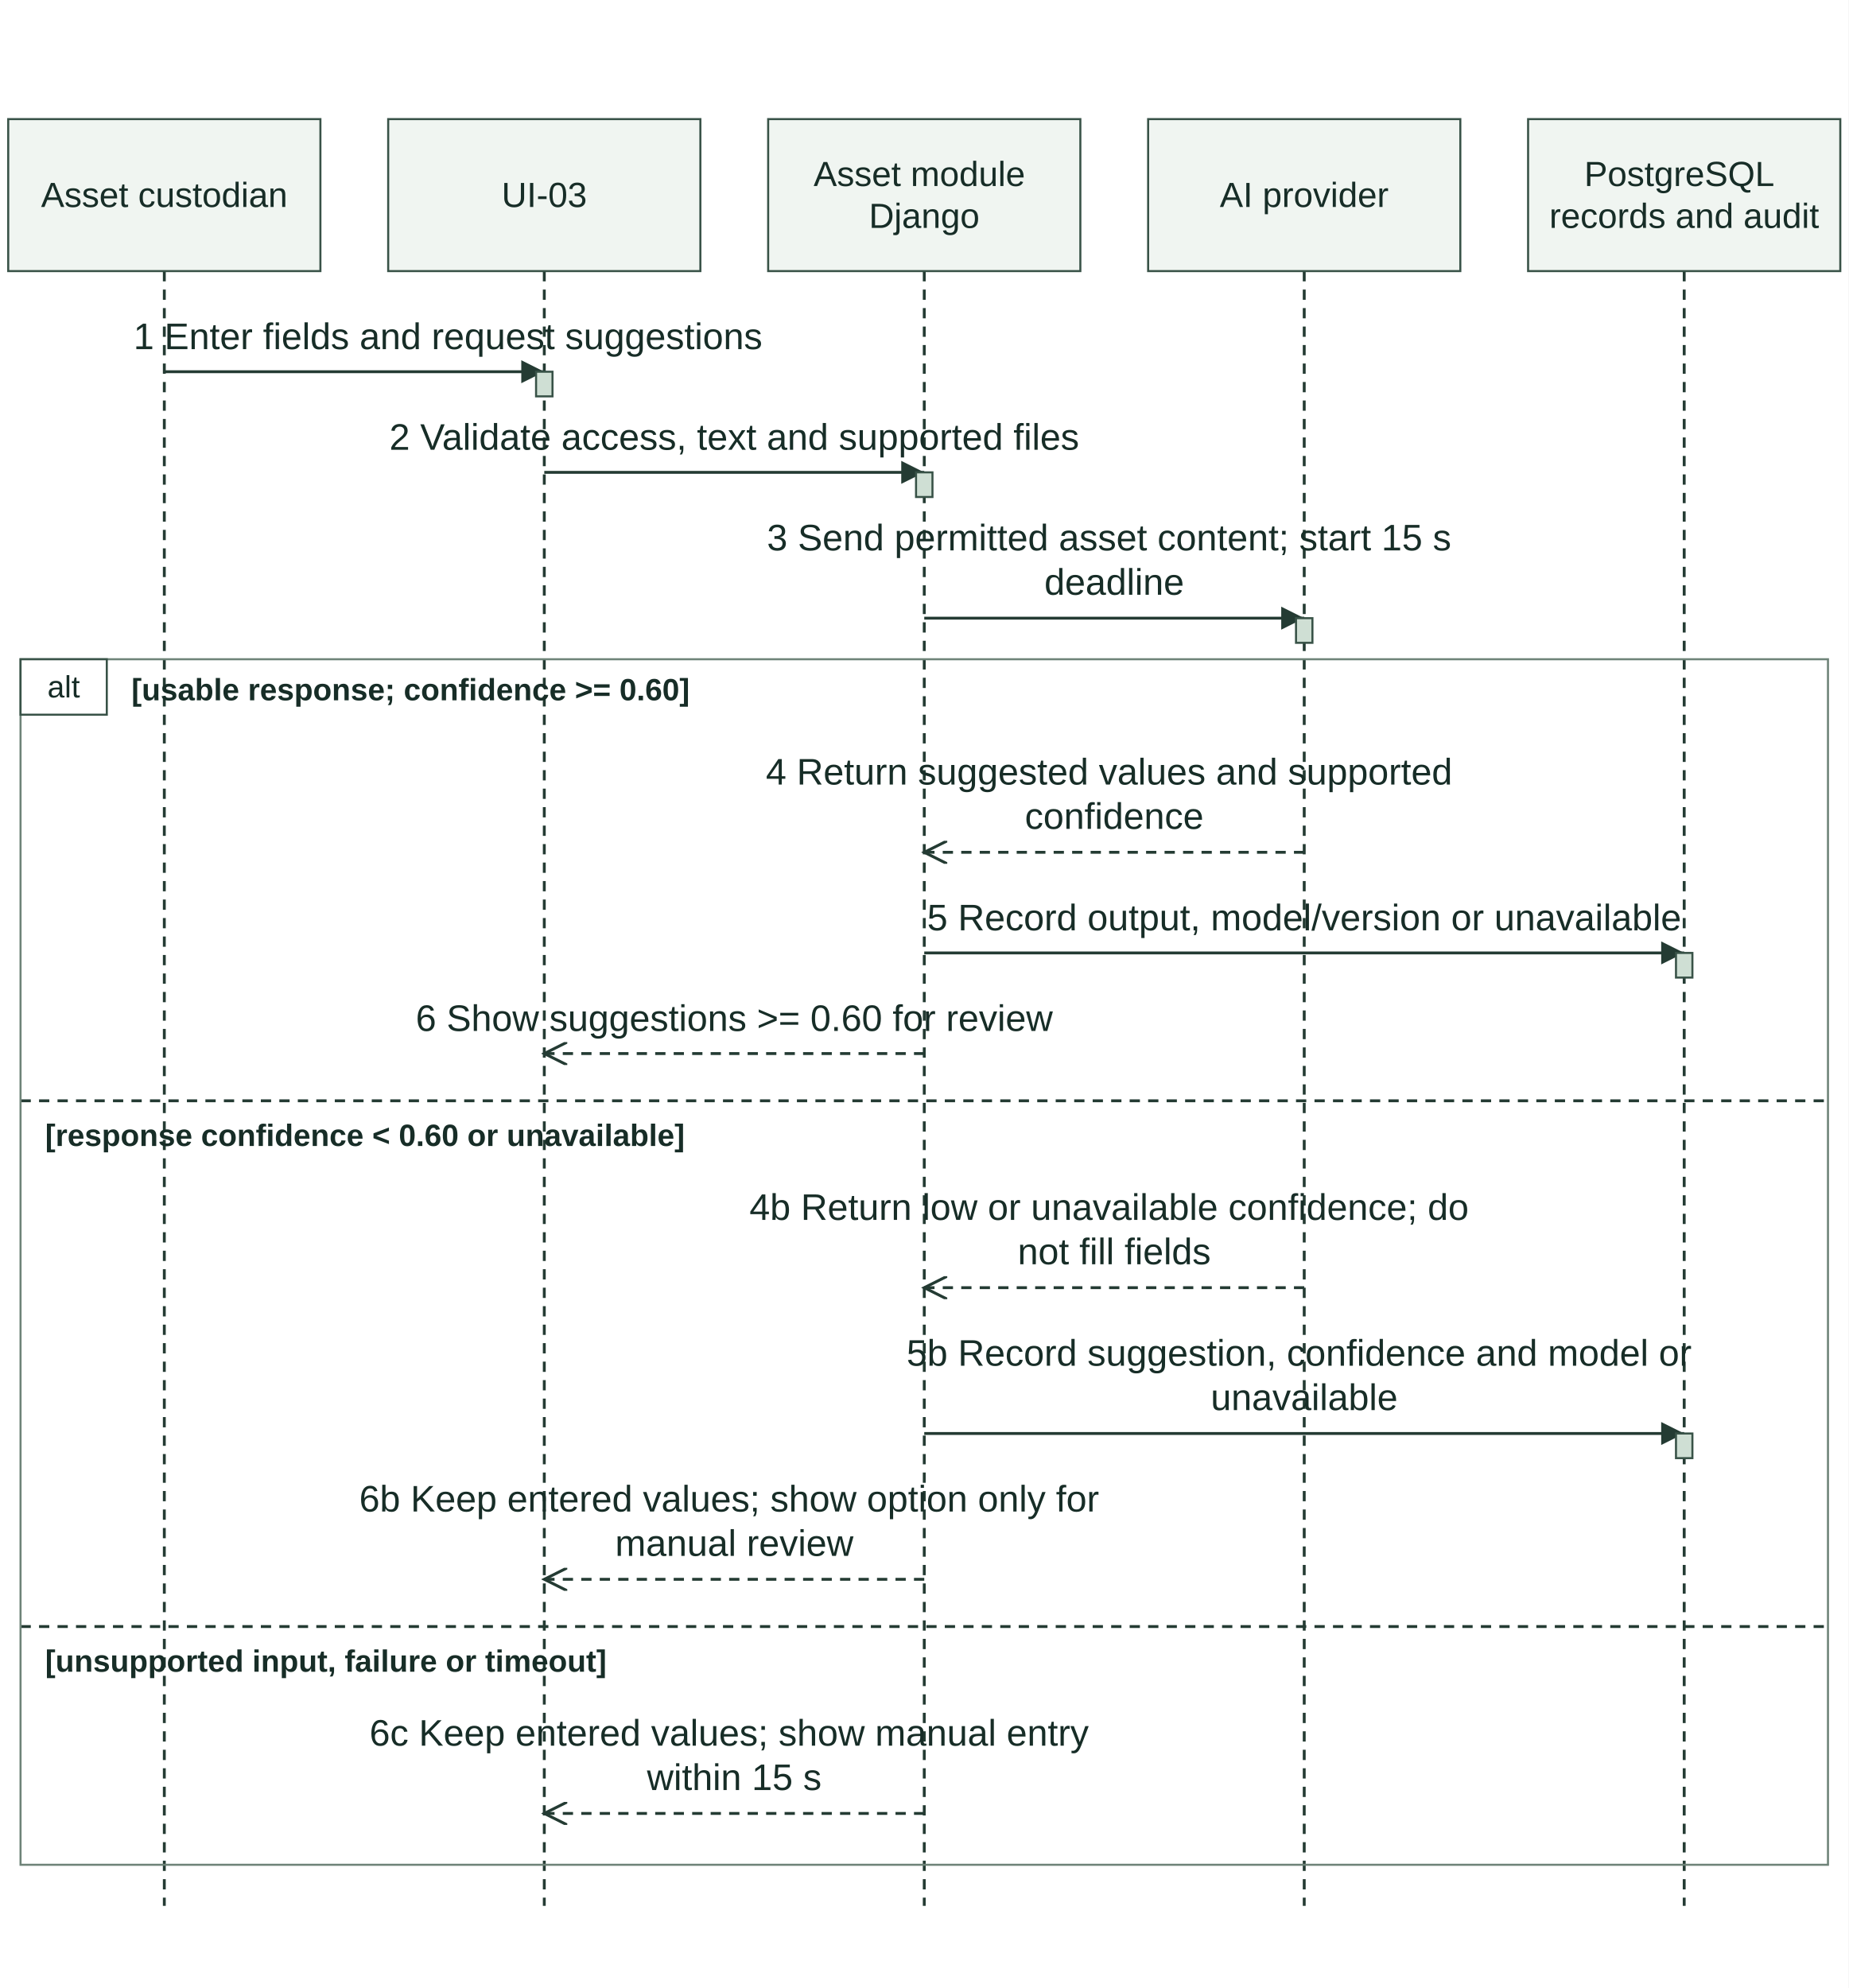
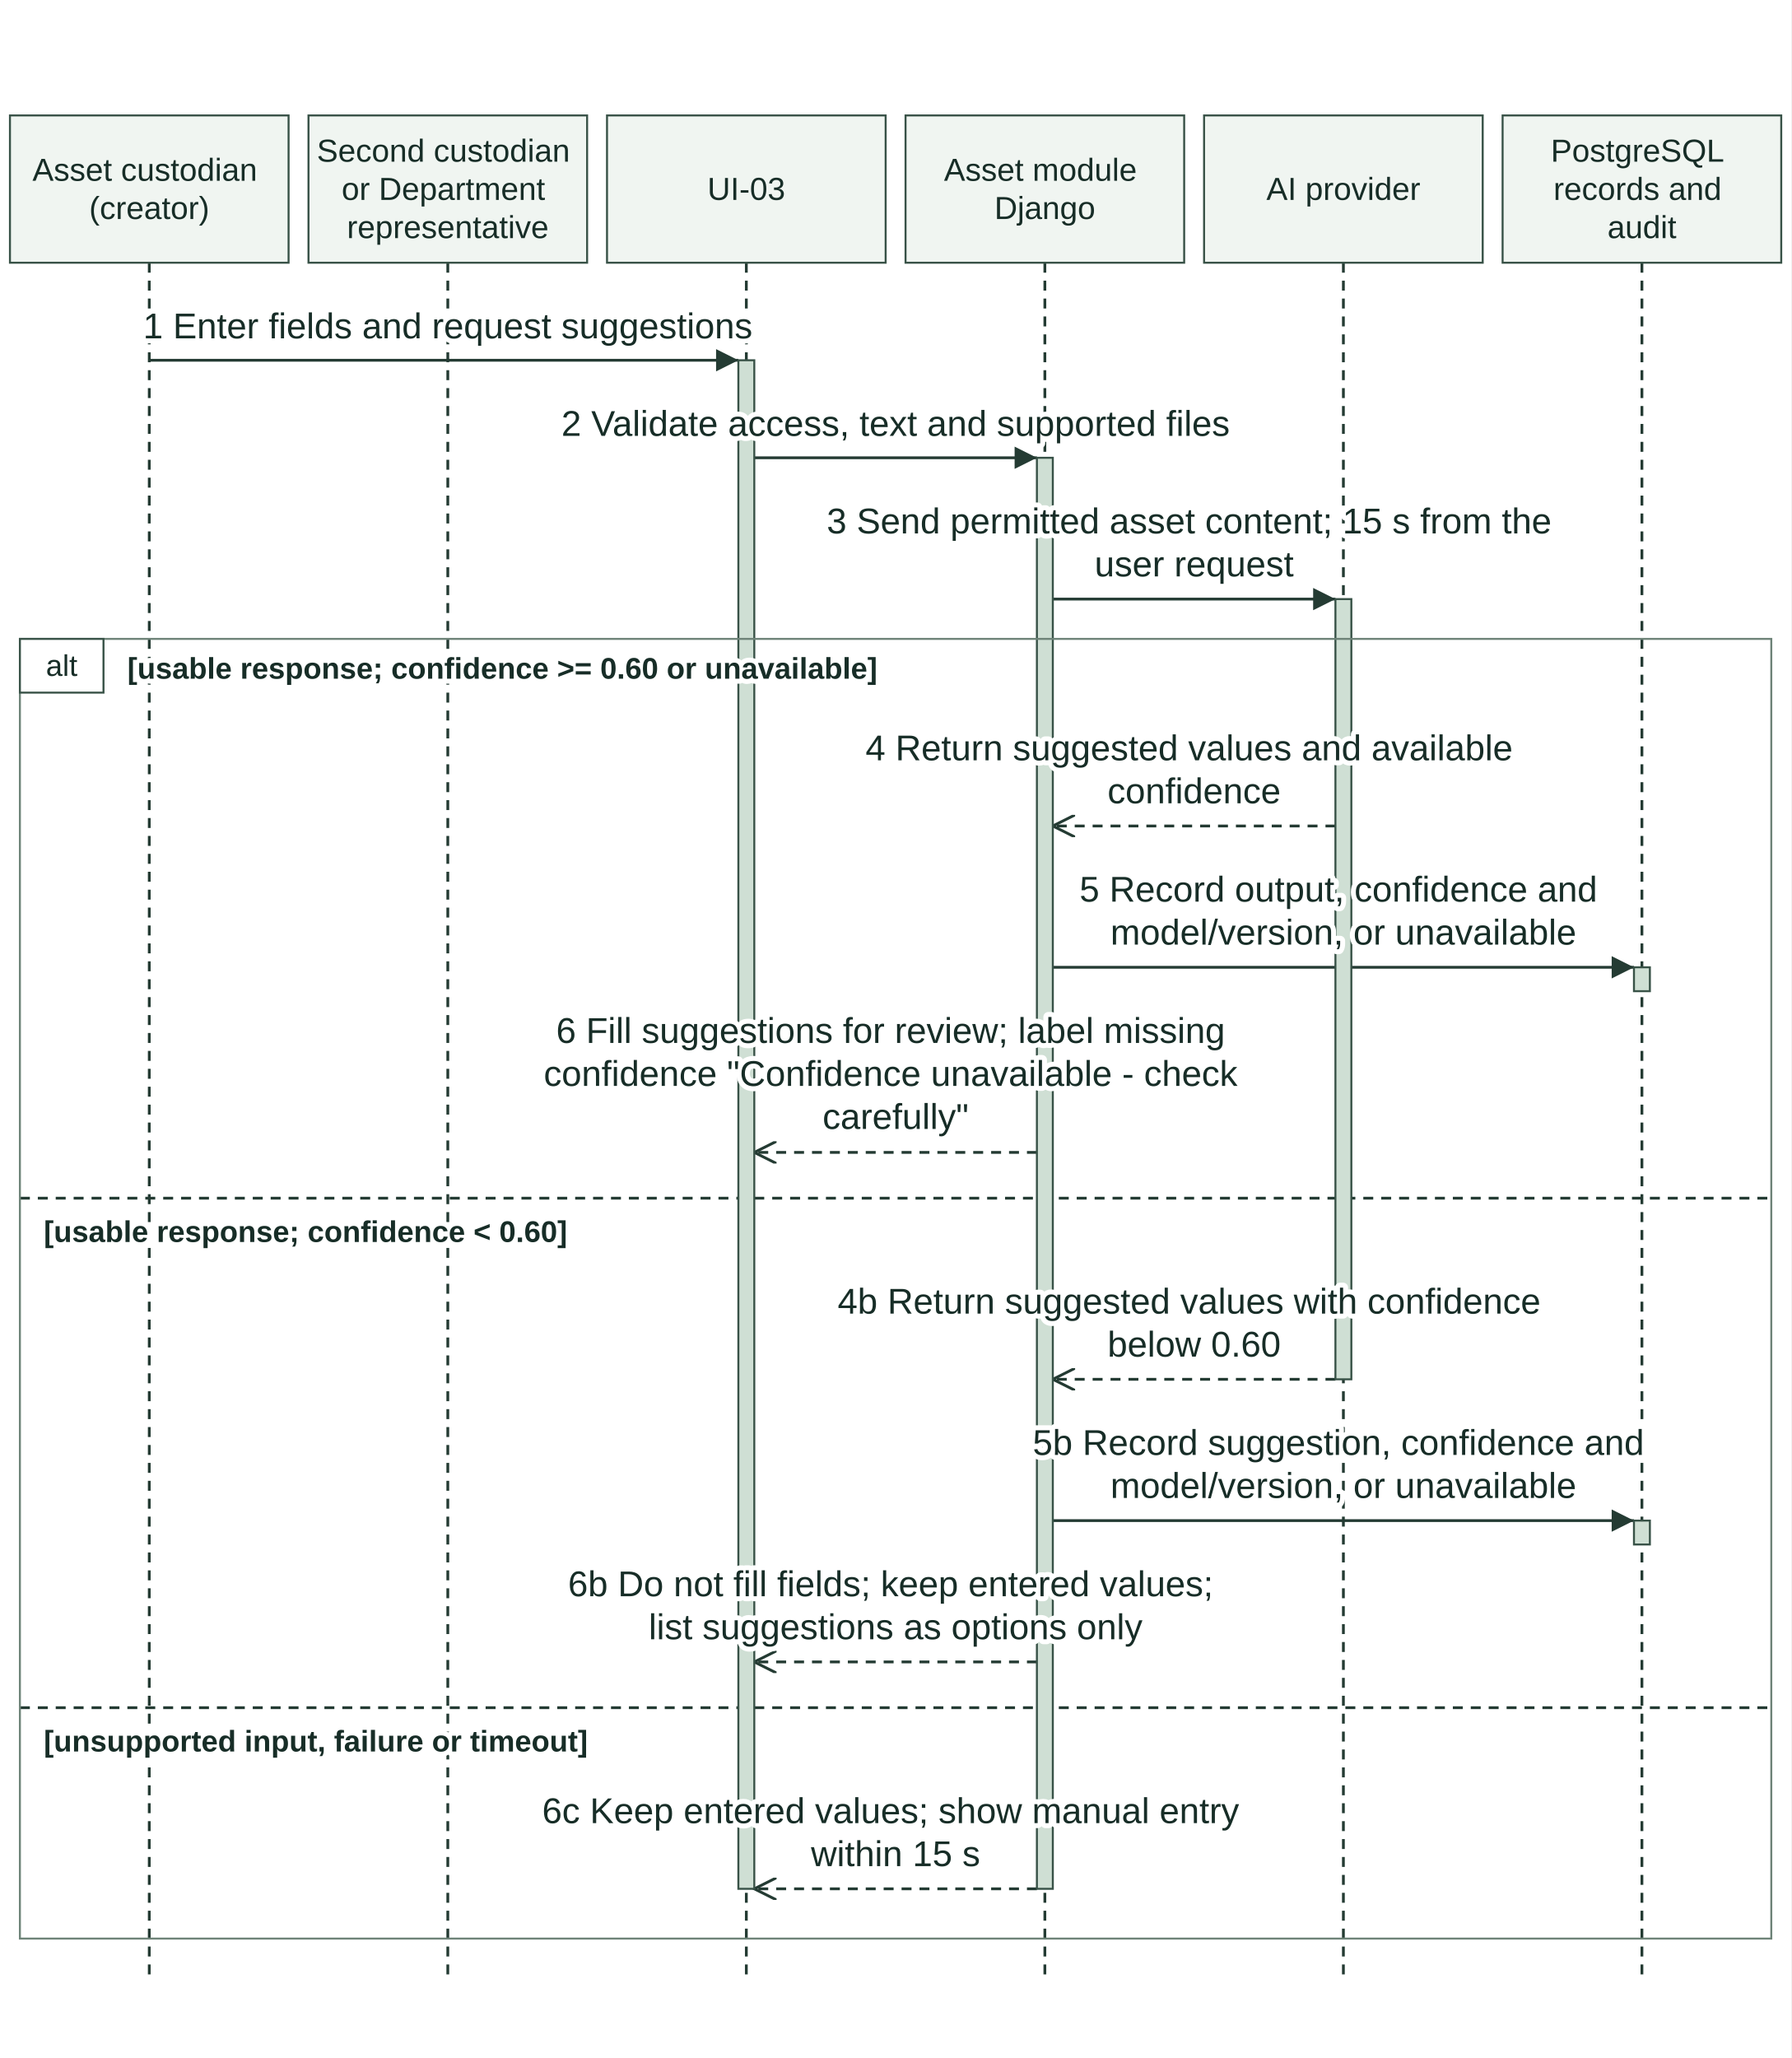
- <svg xmlns="http://www.w3.org/2000/svg" width="900" height="968" viewBox="0 0 900 968">
+ <svg xmlns="http://www.w3.org/2000/svg" width="900" height="1034" viewBox="0 0 900 1034">
  <defs>
    <marker id="arrow" markerWidth="9" markerHeight="8" refX="8" refY="4" orient="auto">
      <path d="M0,0 L8,4 L0,8 Z" fill="#243b33" />
    </marker>
    <marker id="open" markerWidth="9" markerHeight="8" refX="8" refY="4" orient="auto">
      <path d="M0,0 L8,4 L0,8" fill="none" stroke="#243b33" />
    </marker>
  </defs>
  <rect width="100%" height="100%" fill="white" />
-   <polyline points="80,181 265,181" fill="none" stroke="#243b33" stroke-width="1.4" marker-end="url(#arrow)" />
-   <polyline points="265,230 450,230" fill="none" stroke="#243b33" stroke-width="1.4" marker-end="url(#arrow)" />
-   <polyline points="450,301 635,301" fill="none" stroke="#243b33" stroke-width="1.4" marker-end="url(#arrow)" />
-   <polyline points="635,415 450,415" fill="none" stroke="#243b33" stroke-width="1.4" stroke-dasharray="5 4" marker-end="url(#open)" />
-   <polyline points="450,464 820,464" fill="none" stroke="#243b33" stroke-width="1.4" marker-end="url(#arrow)" />
-   <polyline points="450,513 265,513" fill="none" stroke="#243b33" stroke-width="1.4" stroke-dasharray="5 4" marker-end="url(#open)" />
-   <polyline points="10,536 890,536" fill="none" stroke="#243b33" stroke-width="1.4" stroke-dasharray="5 4" />
-   <polyline points="635,627 450,627" fill="none" stroke="#243b33" stroke-width="1.4" stroke-dasharray="5 4" marker-end="url(#open)" />
-   <polyline points="450,698 820,698" fill="none" stroke="#243b33" stroke-width="1.4" marker-end="url(#arrow)" />
-   <polyline points="450,769 265,769" fill="none" stroke="#243b33" stroke-width="1.4" stroke-dasharray="5 4" marker-end="url(#open)" />
-   <polyline points="10,792 890,792" fill="none" stroke="#243b33" stroke-width="1.4" stroke-dasharray="5 4" />
-   <polyline points="450,883 265,883" fill="none" stroke="#243b33" stroke-width="1.4" stroke-dasharray="5 4" marker-end="url(#open)" />
-   <polyline points="80,132 80,928" fill="none" stroke="#243b33" stroke-width="1.4" stroke-dasharray="5 4" />
-   <polyline points="265,132 265,928" fill="none" stroke="#243b33" stroke-width="1.4" stroke-dasharray="5 4" />
-   <polyline points="450,132 450,928" fill="none" stroke="#243b33" stroke-width="1.4" stroke-dasharray="5 4" />
-   <polyline points="635,132 635,928" fill="none" stroke="#243b33" stroke-width="1.4" stroke-dasharray="5 4" />
-   <polyline points="820,132 820,928" fill="none" stroke="#243b33" stroke-width="1.4" stroke-dasharray="5 4" />
-   <rect x="4" y="58" width="152" height="74" rx="0" fill="#f0f5f1" stroke="#385247" />
-   <text x="80.0" y="100.78" text-anchor="middle" font-family="Arial,sans-serif" font-size="17" font-weight="normal" fill="#172d27">
-     <tspan x="80.0" dy="0">Asset custodian</tspan>
+   <polyline points="75.0,181 371.0,181" fill="none" stroke="#243b33" stroke-width="1.4" marker-end="url(#arrow)" />
+   <polyline points="379.0,230 521.0,230" fill="none" stroke="#243b33" stroke-width="1.4" marker-end="url(#arrow)" />
+   <polyline points="529.0,301 671.0,301" fill="none" stroke="#243b33" stroke-width="1.4" marker-end="url(#arrow)" />
+   <polyline points="671.0,415 529.0,415" fill="none" stroke="#243b33" stroke-width="1.4" stroke-dasharray="5 4" marker-end="url(#open)" />
+   <polyline points="529.0,486 821.0,486" fill="none" stroke="#243b33" stroke-width="1.4" marker-end="url(#arrow)" />
+   <polyline points="521.0,579 379.0,579" fill="none" stroke="#243b33" stroke-width="1.4" stroke-dasharray="5 4" marker-end="url(#open)" />
+   <polyline points="671.0,693 529.0,693" fill="none" stroke="#243b33" stroke-width="1.4" stroke-dasharray="5 4" marker-end="url(#open)" />
+   <polyline points="529.0,764 821.0,764" fill="none" stroke="#243b33" stroke-width="1.4" marker-end="url(#arrow)" />
+   <polyline points="521.0,835 379.0,835" fill="none" stroke="#243b33" stroke-width="1.4" stroke-dasharray="5 4" marker-end="url(#open)" />
+   <polyline points="521.0,949 379.0,949" fill="none" stroke="#243b33" stroke-width="1.4" stroke-dasharray="5 4" marker-end="url(#open)" />
+   <polyline points="10,602 890,602" fill="none" stroke="#243b33" stroke-width="1.4" stroke-dasharray="5 4" />
+   <polyline points="10,858 890,858" fill="none" stroke="#243b33" stroke-width="1.4" stroke-dasharray="5 4" />
+   <polyline points="75.0,132 75.0,994" fill="none" stroke="#243b33" stroke-width="1.4" stroke-dasharray="5 4" />
+   <polyline points="225.0,132 225.0,994" fill="none" stroke="#243b33" stroke-width="1.4" stroke-dasharray="5 4" />
+   <polyline points="375.0,132 375.0,994" fill="none" stroke="#243b33" stroke-width="1.4" stroke-dasharray="5 4" />
+   <polyline points="525.0,132 525.0,994" fill="none" stroke="#243b33" stroke-width="1.4" stroke-dasharray="5 4" />
+   <polyline points="675.0,132 675.0,994" fill="none" stroke="#243b33" stroke-width="1.4" stroke-dasharray="5 4" />
+   <polyline points="825.0,132 825.0,994" fill="none" stroke="#243b33" stroke-width="1.4" stroke-dasharray="5 4" />
+   <rect x="821.0" y="486" width="8" height="12" fill="#cfdfd4" stroke="#385247" />
+   <rect x="371.0" y="181" width="8" height="768" fill="#cfdfd4" stroke="#385247" />
+   <rect x="521.0" y="230" width="8" height="719" fill="#cfdfd4" stroke="#385247" />
+   <rect x="671.0" y="301" width="8" height="392" fill="#cfdfd4" stroke="#385247" />
+   <rect x="821.0" y="764" width="8" height="12" fill="#cfdfd4" stroke="#385247" />
+   <rect x="5.0" y="58" width="140" height="74" rx="0" fill="#f0f5f1" stroke="#385247" />
+   <text x="75.0" y="90.84" text-anchor="middle" font-family="Arial,sans-serif" font-size="16" font-weight="normal" fill="#172d27">
+     <tspan x="75.0" dy="0">Asset custodian</tspan>
+     <tspan x="75.0" dy="19.2">(creator)</tspan>
  </text>
-   <rect x="189" y="58" width="152" height="74" rx="0" fill="#f0f5f1" stroke="#385247" />
-   <text x="265.0" y="100.78" text-anchor="middle" font-family="Arial,sans-serif" font-size="17" font-weight="normal" fill="#172d27">
-     <tspan x="265.0" dy="0">UI-03</tspan>
+   <rect x="155.0" y="58" width="140" height="74" rx="0" fill="#f0f5f1" stroke="#385247" />
+   <text x="225.0" y="81.24" text-anchor="middle" font-family="Arial,sans-serif" font-size="16" font-weight="normal" fill="#172d27">
+     <tspan x="225.0" dy="0">Second custodian</tspan>
+     <tspan x="225.0" dy="19.2">or Department</tspan>
+     <tspan x="225.0" dy="19.2">representative</tspan>
  </text>
-   <rect x="374" y="58" width="152" height="74" rx="0" fill="#f0f5f1" stroke="#385247" />
-   <text x="450.0" y="90.58" text-anchor="middle" font-family="Arial,sans-serif" font-size="17" font-weight="normal" fill="#172d27">
-     <tspan x="450.0" dy="0">Asset module</tspan>
-     <tspan x="450.0" dy="20.4">Django</tspan>
+   <rect x="305.0" y="58" width="140" height="74" rx="0" fill="#f0f5f1" stroke="#385247" />
+   <text x="375.0" y="100.44" text-anchor="middle" font-family="Arial,sans-serif" font-size="16" font-weight="normal" fill="#172d27">
+     <tspan x="375.0" dy="0">UI-03</tspan>
  </text>
-   <rect x="559" y="58" width="152" height="74" rx="0" fill="#f0f5f1" stroke="#385247" />
-   <text x="635.0" y="100.78" text-anchor="middle" font-family="Arial,sans-serif" font-size="17" font-weight="normal" fill="#172d27">
-     <tspan x="635.0" dy="0">AI provider</tspan>
+   <rect x="455.0" y="58" width="140" height="74" rx="0" fill="#f0f5f1" stroke="#385247" />
+   <text x="525.0" y="90.84" text-anchor="middle" font-family="Arial,sans-serif" font-size="16" font-weight="normal" fill="#172d27">
+     <tspan x="525.0" dy="0">Asset module</tspan>
+     <tspan x="525.0" dy="19.2">Django</tspan>
  </text>
-   <rect x="744" y="58" width="152" height="74" rx="0" fill="#f0f5f1" stroke="#385247" />
-   <text x="820.0" y="90.58" text-anchor="middle" font-family="Arial,sans-serif" font-size="17" font-weight="normal" fill="#172d27">
-     <tspan x="820.0" dy="0">PostgreSQL</tspan>
-     <tspan x="820.0" dy="20.4">records and audit</tspan>
+   <rect x="605.0" y="58" width="140" height="74" rx="0" fill="#f0f5f1" stroke="#385247" />
+   <text x="675.0" y="100.44" text-anchor="middle" font-family="Arial,sans-serif" font-size="16" font-weight="normal" fill="#172d27">
+     <tspan x="675.0" dy="0">AI provider</tspan>
  </text>
-   <text x="218.1" y="170" text-anchor="middle" font-family="Arial,sans-serif" font-size="18" font-weight="normal" fill="#172d27">
-     <tspan x="218.1" dy="0">1 Enter fields and request suggestions</tspan>
+   <rect x="755.0" y="58" width="140" height="74" rx="0" fill="#f0f5f1" stroke="#385247" />
+   <text x="825.0" y="81.24" text-anchor="middle" font-family="Arial,sans-serif" font-size="16" font-weight="normal" fill="#172d27">
+     <tspan x="825.0" dy="0">PostgreSQL</tspan>
+     <tspan x="825.0" dy="19.2">records and</tspan>
+     <tspan x="825.0" dy="19.2">audit</tspan>
  </text>
-   <rect x="261" y="181" width="8" height="12" rx="0" fill="#cfdfd4" stroke="#385247" />
-   <text x="265.0" y="192.44" text-anchor="middle" font-family="Arial,sans-serif" font-size="16" font-weight="normal" fill="#172d27">
-     <tspan x="265.0" dy="0" />
+   <text x="225.0" y="170" text-anchor="middle" font-family="Arial,sans-serif" font-size="18" font-weight="normal" fill="#172d27" stroke="white" stroke-width="5" stroke-linejoin="round" paint-order="stroke">
+     <tspan x="225.0" dy="0">1 Enter fields and request suggestions</tspan>
  </text>
-   <text x="357.5" y="219" text-anchor="middle" font-family="Arial,sans-serif" font-size="18" font-weight="normal" fill="#172d27">
-     <tspan x="357.5" dy="0">2 Validate access, text and supported files</tspan>
+   <text x="450.0" y="219" text-anchor="middle" font-family="Arial,sans-serif" font-size="18" font-weight="normal" fill="#172d27" stroke="white" stroke-width="5" stroke-linejoin="round" paint-order="stroke">
+     <tspan x="450.0" dy="0">2 Validate access, text and supported files</tspan>
  </text>
-   <rect x="446" y="230" width="8" height="12" rx="0" fill="#cfdfd4" stroke="#385247" />
-   <text x="450.0" y="241.44" text-anchor="middle" font-family="Arial,sans-serif" font-size="16" font-weight="normal" fill="#172d27">
-     <tspan x="450.0" dy="0" />
+   <text x="600.0" y="268" text-anchor="middle" font-family="Arial,sans-serif" font-size="18" font-weight="normal" fill="#172d27" stroke="white" stroke-width="5" stroke-linejoin="round" paint-order="stroke">
+     <tspan x="600.0" dy="0">3 Send permitted asset content; 15 s from the</tspan>
+     <tspan x="600.0" dy="21.6">user request</tspan>
  </text>
-   <text x="542.5" y="268" text-anchor="middle" font-family="Arial,sans-serif" font-size="18" font-weight="normal" fill="#172d27">
-     <tspan x="542.5" dy="0">3 Send permitted asset content; start 15 s</tspan>
-     <tspan x="542.5" dy="21.6">deadline</tspan>
+   <text x="600.0" y="382" text-anchor="middle" font-family="Arial,sans-serif" font-size="18" font-weight="normal" fill="#172d27" stroke="white" stroke-width="5" stroke-linejoin="round" paint-order="stroke">
+     <tspan x="600.0" dy="0">4 Return suggested values and available</tspan>
+     <tspan x="600.0" dy="21.6">confidence</tspan>
  </text>
-   <rect x="631" y="301" width="8" height="12" rx="0" fill="#cfdfd4" stroke="#385247" />
-   <text x="635.0" y="312.44" text-anchor="middle" font-family="Arial,sans-serif" font-size="16" font-weight="normal" fill="#172d27">
-     <tspan x="635.0" dy="0" />
+   <text x="675.0" y="453" text-anchor="middle" font-family="Arial,sans-serif" font-size="18" font-weight="normal" fill="#172d27" stroke="white" stroke-width="5" stroke-linejoin="round" paint-order="stroke">
+     <tspan x="675.0" dy="0">5 Record output, confidence and</tspan>
+     <tspan x="675.0" dy="21.6">model/version, or unavailable</tspan>
  </text>
-   <text x="542.5" y="382" text-anchor="middle" font-family="Arial,sans-serif" font-size="18" font-weight="normal" fill="#172d27">
-     <tspan x="542.5" dy="0">4 Return suggested values and supported</tspan>
-     <tspan x="542.5" dy="21.6">confidence</tspan>
+   <text x="450.0" y="524" text-anchor="middle" font-family="Arial,sans-serif" font-size="18" font-weight="normal" fill="#172d27" stroke="white" stroke-width="5" stroke-linejoin="round" paint-order="stroke">
+     <tspan x="450.0" dy="0">6 Fill suggestions for review; label missing</tspan>
+     <tspan x="450.0" dy="21.6">confidence "Confidence unavailable - check</tspan>
+     <tspan x="450.0" dy="21.6">carefully"</tspan>
  </text>
-   <text x="635.0" y="453" text-anchor="middle" font-family="Arial,sans-serif" font-size="18" font-weight="normal" fill="#172d27">
-     <tspan x="635.0" dy="0">5 Record output, model/version or unavailable</tspan>
+   <text x="22" y="624" text-anchor="start" font-family="Arial,sans-serif" font-size="15" font-weight="bold" fill="#172d27" stroke="white" stroke-width="5" stroke-linejoin="round" paint-order="stroke">
+     <tspan x="22" dy="0">[usable response; confidence &lt; 0.60]</tspan>
  </text>
-   <rect x="816" y="464" width="8" height="12" rx="0" fill="#cfdfd4" stroke="#385247" />
-   <text x="820.0" y="475.44" text-anchor="middle" font-family="Arial,sans-serif" font-size="16" font-weight="normal" fill="#172d27">
-     <tspan x="820.0" dy="0" />
+   <text x="600.0" y="660" text-anchor="middle" font-family="Arial,sans-serif" font-size="18" font-weight="normal" fill="#172d27" stroke="white" stroke-width="5" stroke-linejoin="round" paint-order="stroke">
+     <tspan x="600.0" dy="0">4b Return suggested values with confidence</tspan>
+     <tspan x="600.0" dy="21.6">below 0.60</tspan>
  </text>
-   <text x="357.5" y="502" text-anchor="middle" font-family="Arial,sans-serif" font-size="18" font-weight="normal" fill="#172d27">
-     <tspan x="357.5" dy="0">6 Show suggestions &gt;= 0.60 for review</tspan>
+   <text x="675.0" y="731" text-anchor="middle" font-family="Arial,sans-serif" font-size="18" font-weight="normal" fill="#172d27" stroke="white" stroke-width="5" stroke-linejoin="round" paint-order="stroke">
+     <tspan x="675.0" dy="0">5b Record suggestion, confidence and</tspan>
+     <tspan x="675.0" dy="21.6">model/version, or unavailable</tspan>
  </text>
-   <text x="22" y="558" text-anchor="start" font-family="Arial,sans-serif" font-size="15" font-weight="bold" fill="#172d27">
-     <tspan x="22" dy="0">[response confidence &lt; 0.60 or unavailable]</tspan>
+   <text x="450.0" y="802" text-anchor="middle" font-family="Arial,sans-serif" font-size="18" font-weight="normal" fill="#172d27" stroke="white" stroke-width="5" stroke-linejoin="round" paint-order="stroke">
+     <tspan x="450.0" dy="0">6b Do not fill fields; keep entered values;</tspan>
+     <tspan x="450.0" dy="21.6">list suggestions as options only</tspan>
  </text>
-   <text x="542.5" y="594" text-anchor="middle" font-family="Arial,sans-serif" font-size="18" font-weight="normal" fill="#172d27">
-     <tspan x="542.5" dy="0">4b Return low or unavailable confidence; do</tspan>
-     <tspan x="542.5" dy="21.6">not fill fields</tspan>
-   </text>
-   <text x="635.0" y="665" text-anchor="middle" font-family="Arial,sans-serif" font-size="18" font-weight="normal" fill="#172d27">
-     <tspan x="635.0" dy="0">5b Record suggestion, confidence and model or</tspan>
-     <tspan x="635.0" dy="21.6">unavailable</tspan>
-   </text>
-   <rect x="816" y="698" width="8" height="12" rx="0" fill="#cfdfd4" stroke="#385247" />
-   <text x="820.0" y="709.44" text-anchor="middle" font-family="Arial,sans-serif" font-size="16" font-weight="normal" fill="#172d27">
-     <tspan x="820.0" dy="0" />
-   </text>
-   <text x="357.5" y="736" text-anchor="middle" font-family="Arial,sans-serif" font-size="18" font-weight="normal" fill="#172d27">
-     <tspan x="357.5" dy="0">6b Keep entered values; show option only for</tspan>
-     <tspan x="357.5" dy="21.6">manual review</tspan>
-   </text>
-   <text x="22" y="814" text-anchor="start" font-family="Arial,sans-serif" font-size="15" font-weight="bold" fill="#172d27">
+   <text x="22" y="880" text-anchor="start" font-family="Arial,sans-serif" font-size="15" font-weight="bold" fill="#172d27" stroke="white" stroke-width="5" stroke-linejoin="round" paint-order="stroke">
    <tspan x="22" dy="0">[unsupported input, failure or timeout]</tspan>
  </text>
-   <text x="357.5" y="850" text-anchor="middle" font-family="Arial,sans-serif" font-size="18" font-weight="normal" fill="#172d27">
-     <tspan x="357.5" dy="0">6c Keep entered values; show manual entry</tspan>
-     <tspan x="357.5" dy="21.6">within 15 s</tspan>
+   <text x="450.0" y="916" text-anchor="middle" font-family="Arial,sans-serif" font-size="18" font-weight="normal" fill="#172d27" stroke="white" stroke-width="5" stroke-linejoin="round" paint-order="stroke">
+     <tspan x="450.0" dy="0">6c Keep entered values; show manual entry</tspan>
+     <tspan x="450.0" dy="21.6">within 15 s</tspan>
  </text>
-   <rect x="10" y="321" width="880" height="587" fill="none" stroke="#6e8378" />
+   <rect x="10" y="321" width="880" height="653" fill="none" stroke="#6e8378" />
  <rect x="10" y="321" width="42" height="27" rx="0" fill="white" stroke="#385247" />
  <text x="31.0" y="339.6" text-anchor="middle" font-family="Arial,sans-serif" font-size="15" font-weight="normal" fill="#172d27">
    <tspan x="31.0" dy="0">alt</tspan>
  </text>
-   <text x="64" y="341" text-anchor="start" font-family="Arial,sans-serif" font-size="15" font-weight="bold" fill="#172d27">
-     <tspan x="64" dy="0">[usable response; confidence &gt;= 0.60]</tspan>
+   <text x="64" y="341" text-anchor="start" font-family="Arial,sans-serif" font-size="15" font-weight="bold" fill="#172d27" stroke="white" stroke-width="5" stroke-linejoin="round" paint-order="stroke">
+     <tspan x="64" dy="0">[usable response; confidence &gt;= 0.60 or unavailable]</tspan>
  </text>
</svg>
